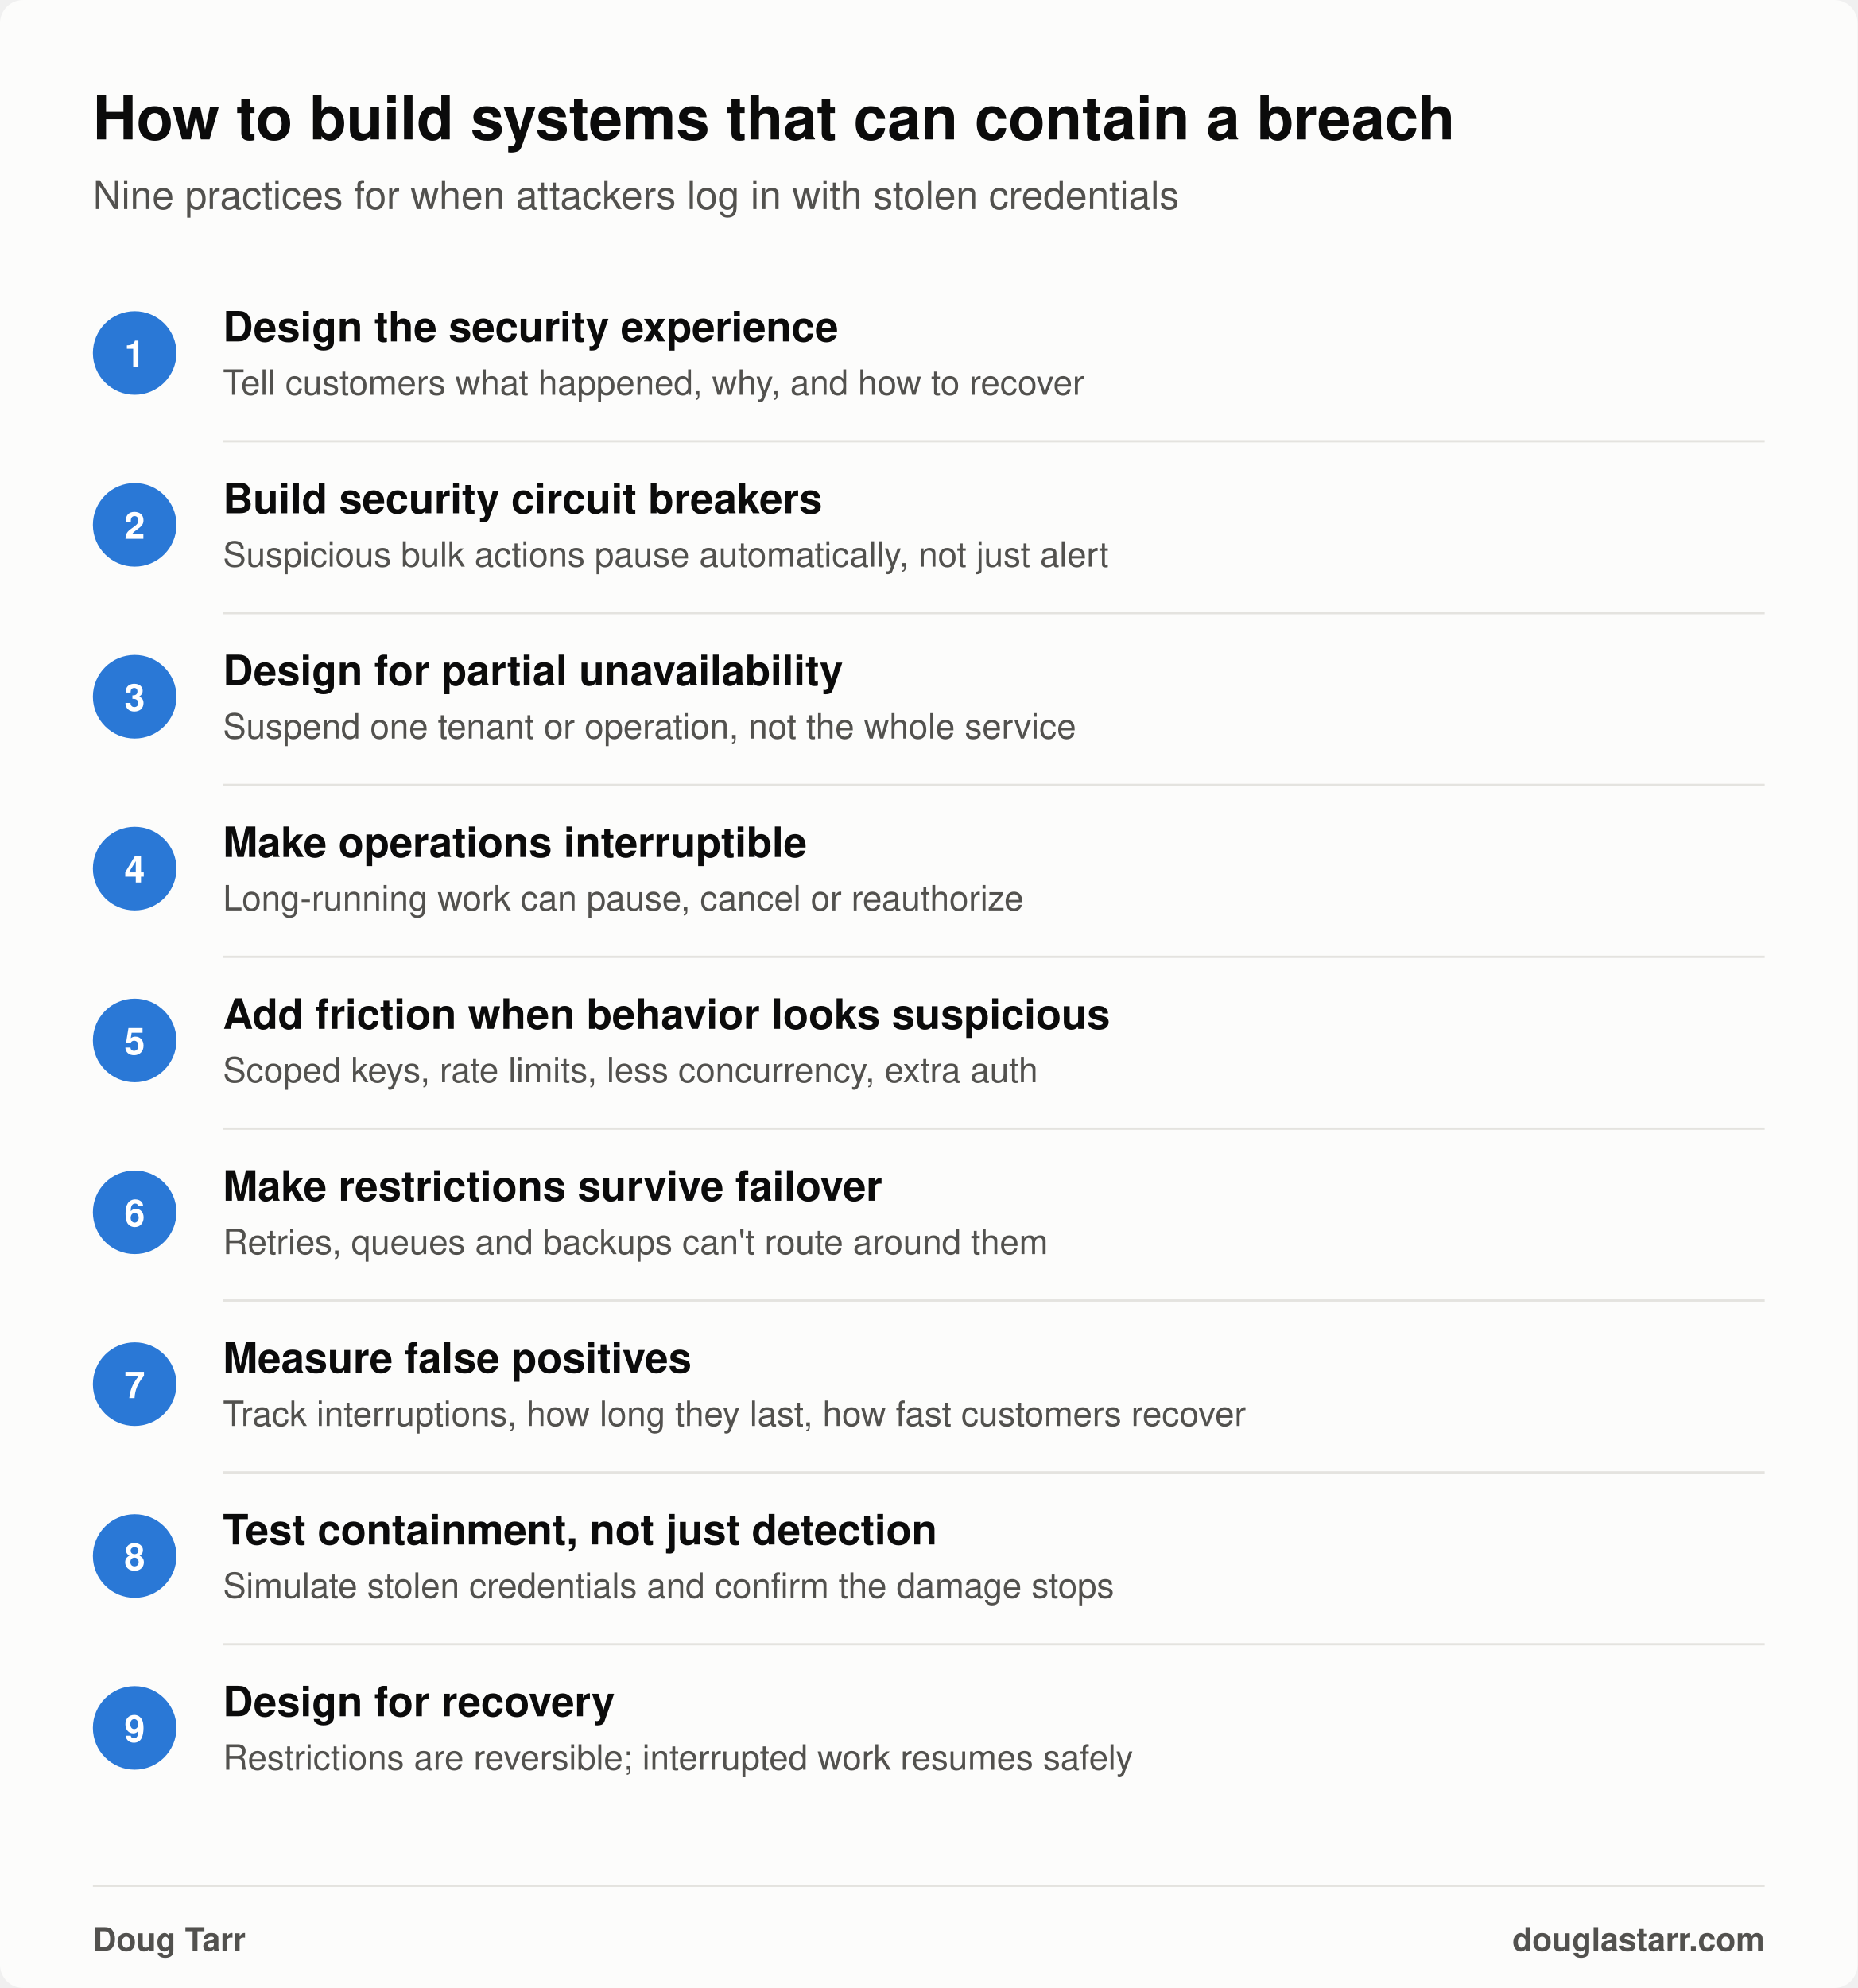
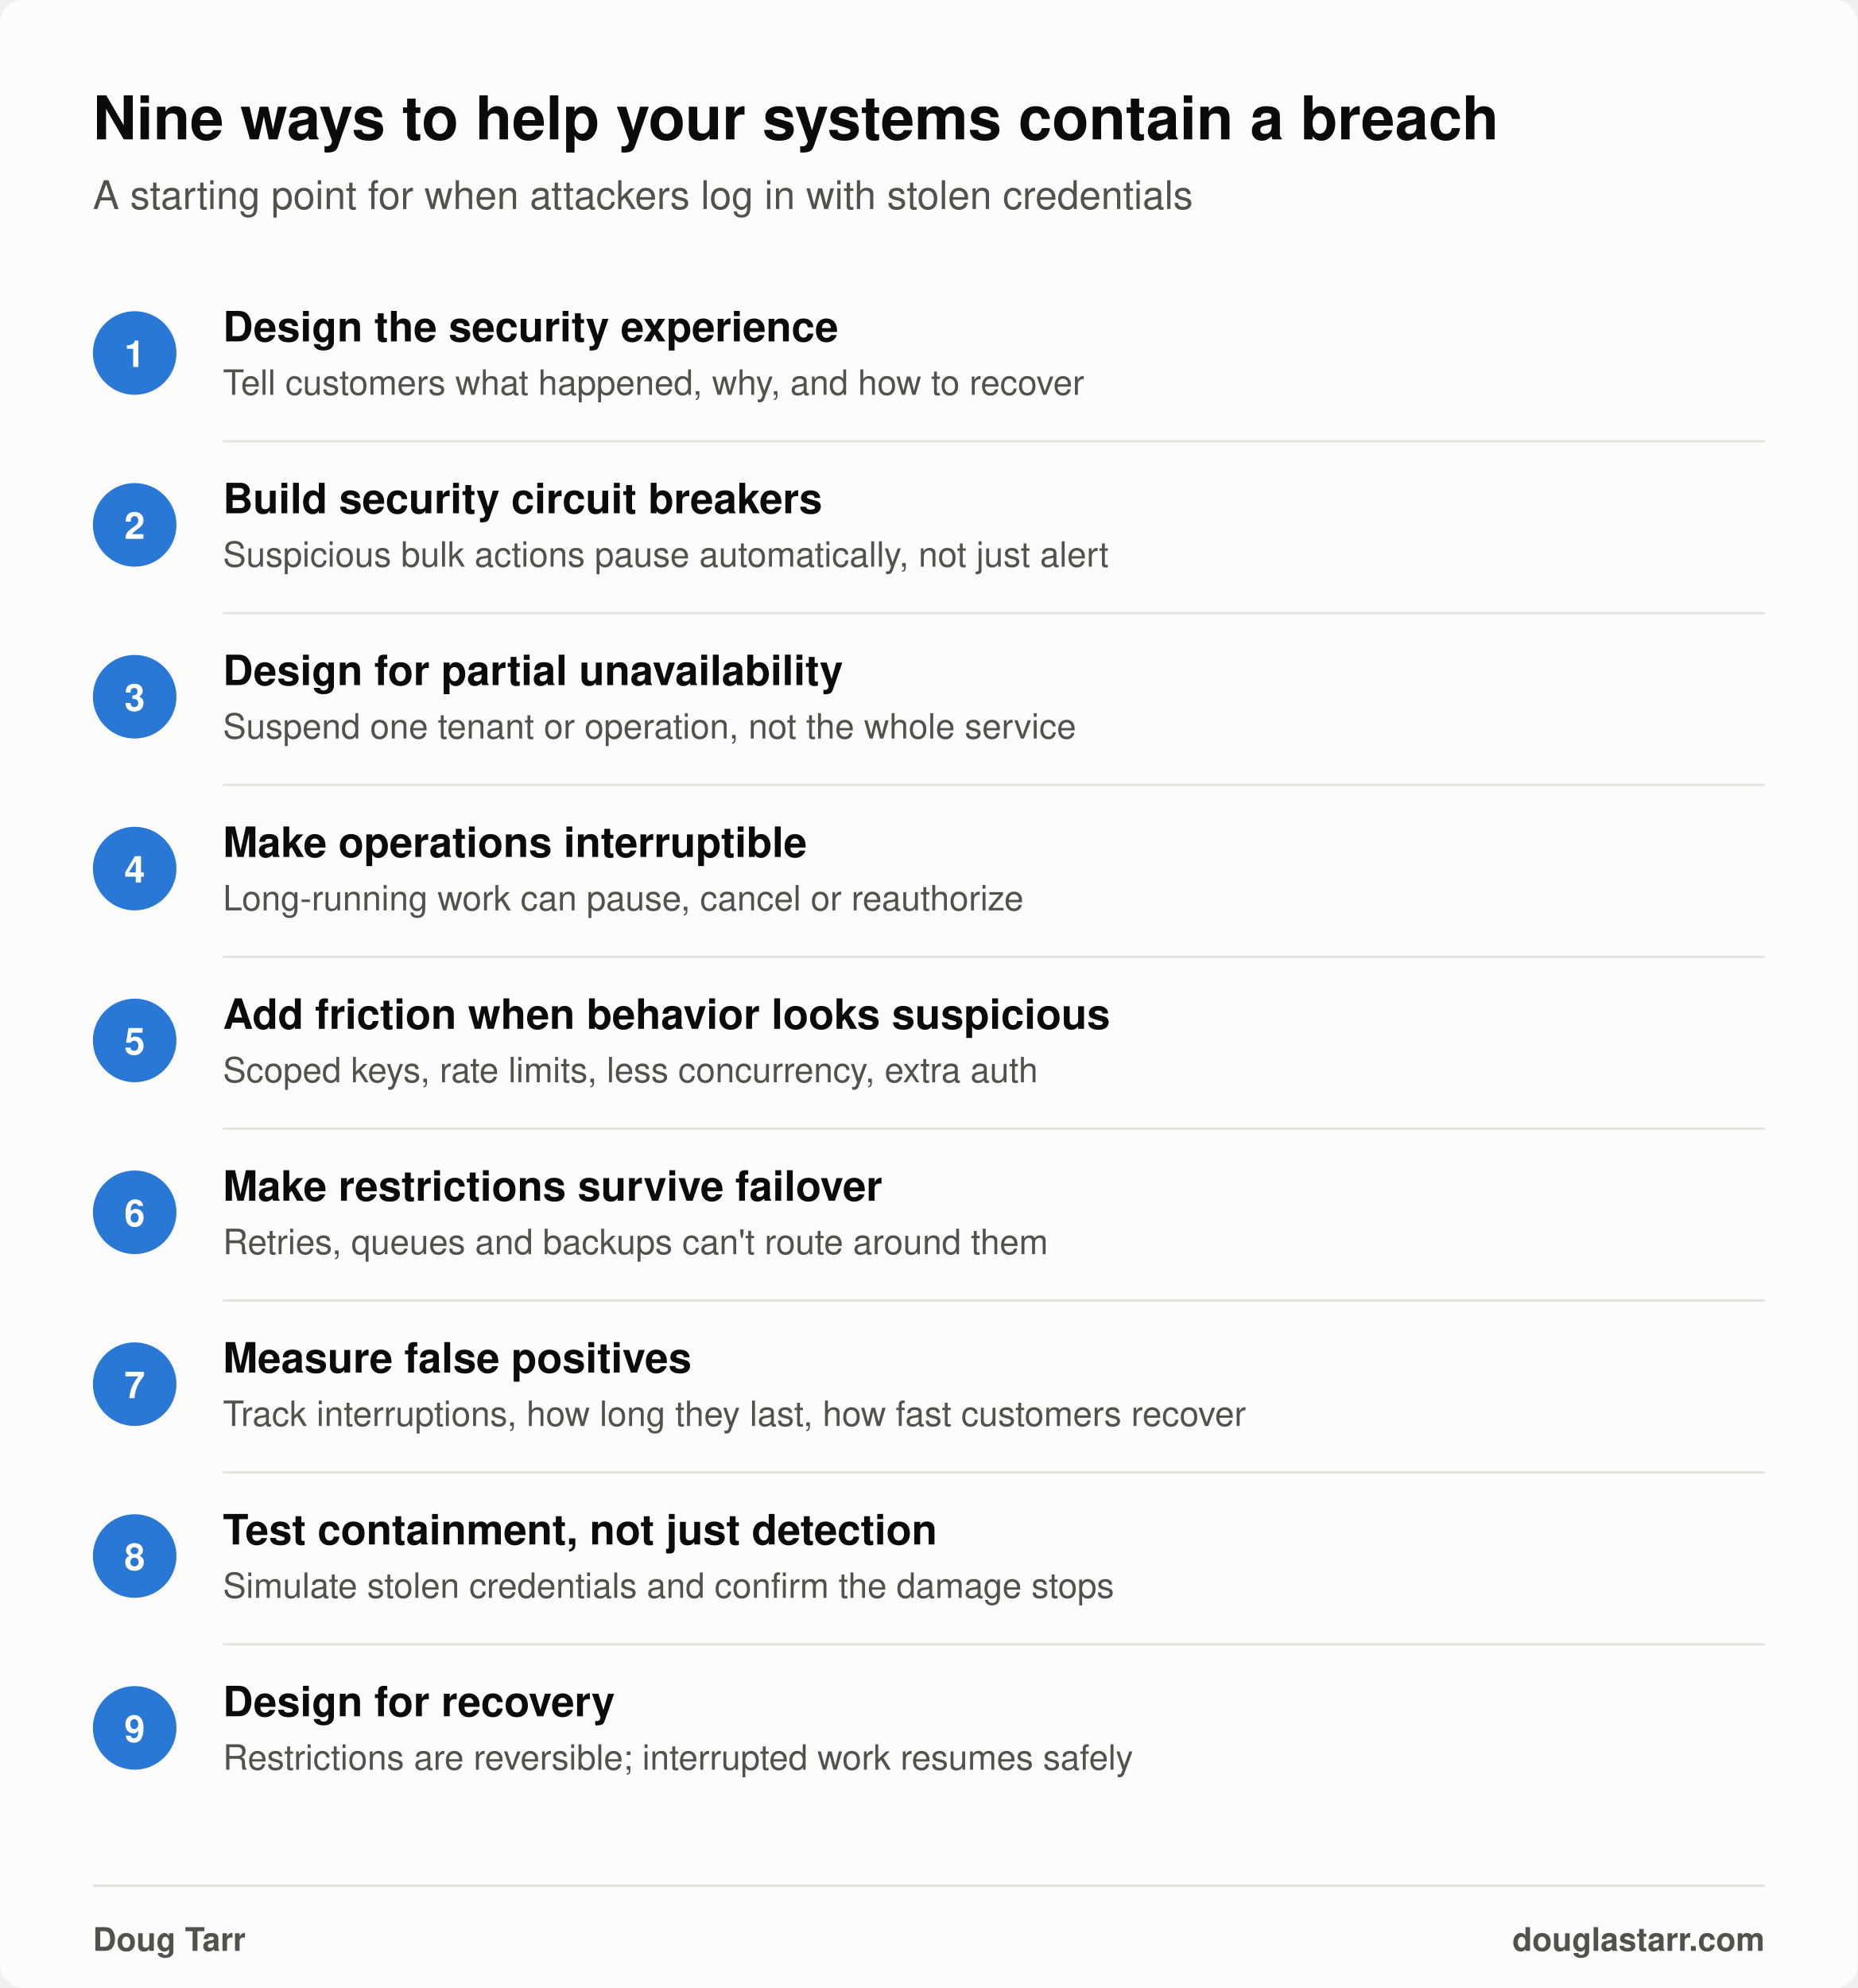
<svg xmlns="http://www.w3.org/2000/svg" viewBox="0 0 800 856" width="800" height="856" role="img" aria-labelledby="t d">
  <style>
.bg{fill:#fcfcfb} .num{fill:#2a78d6} .numt{fill:#ffffff;font:700 16px -apple-system, "Segoe UI", Helvetica, Arial, sans-serif}
.t1{fill:#0b0b0b;font:700 26px -apple-system, "Segoe UI", Helvetica, Arial, sans-serif} .sub{fill:#52514e;font:17px -apple-system, "Segoe UI", Helvetica, Arial, sans-serif} .h{fill:#0b0b0b;font:600 18px -apple-system, "Segoe UI", Helvetica, Arial, sans-serif} .d{fill:#52514e;font:15px -apple-system, "Segoe UI", Helvetica, Arial, sans-serif}
.foot{fill:#52514e;font:600 14px -apple-system, "Segoe UI", Helvetica, Arial, sans-serif} .rule{stroke:#e4e3df;stroke-width:1}
@media (prefers-color-scheme: dark){ .bg{fill:#1a1a19} .num{fill:#3987e5} .t1,.h{fill:#f0efec} .d,.sub,.foot{fill:#c3c2b7} .rule{stroke:#33332f} }
</style>
  <rect class="bg" width="800" height="856" rx="10" />
-   <text class="t1" x="40" y="60">How to build systems that can contain a breach</text>
-   <text class="sub" x="40" y="90">Nine practices for when attackers log in with stolen credentials</text>
+   <text class="t1" x="40" y="60">Nine ways to help your systems contain a breach</text>
+   <text class="sub" x="40" y="90">A starting point for when attackers log in with stolen credentials</text>
  <circle class="num" cx="58" cy="152" r="18" />
  <text class="numt" x="58" y="158" text-anchor="middle">1</text>
  <text class="h" x="96" y="147">Design the security experience</text>
  <text class="d" x="96" y="170">Tell customers what happened, why, and how to recover</text>
  <line class="rule" x1="96" x2="760" y1="190" y2="190" />
  <circle class="num" cx="58" cy="226" r="18" />
  <text class="numt" x="58" y="232" text-anchor="middle">2</text>
  <text class="h" x="96" y="221">Build security circuit breakers</text>
  <text class="d" x="96" y="244">Suspicious bulk actions pause automatically, not just alert</text>
  <line class="rule" x1="96" x2="760" y1="264" y2="264" />
  <circle class="num" cx="58" cy="300" r="18" />
  <text class="numt" x="58" y="306" text-anchor="middle">3</text>
  <text class="h" x="96" y="295">Design for partial unavailability</text>
  <text class="d" x="96" y="318">Suspend one tenant or operation, not the whole service</text>
  <line class="rule" x1="96" x2="760" y1="338" y2="338" />
  <circle class="num" cx="58" cy="374" r="18" />
  <text class="numt" x="58" y="380" text-anchor="middle">4</text>
  <text class="h" x="96" y="369">Make operations interruptible</text>
  <text class="d" x="96" y="392">Long-running work can pause, cancel or reauthorize</text>
  <line class="rule" x1="96" x2="760" y1="412" y2="412" />
  <circle class="num" cx="58" cy="448" r="18" />
  <text class="numt" x="58" y="454" text-anchor="middle">5</text>
  <text class="h" x="96" y="443">Add friction when behavior looks suspicious</text>
  <text class="d" x="96" y="466">Scoped keys, rate limits, less concurrency, extra auth</text>
  <line class="rule" x1="96" x2="760" y1="486" y2="486" />
  <circle class="num" cx="58" cy="522" r="18" />
  <text class="numt" x="58" y="528" text-anchor="middle">6</text>
  <text class="h" x="96" y="517">Make restrictions survive failover</text>
  <text class="d" x="96" y="540">Retries, queues and backups can't route around them</text>
  <line class="rule" x1="96" x2="760" y1="560" y2="560" />
  <circle class="num" cx="58" cy="596" r="18" />
  <text class="numt" x="58" y="602" text-anchor="middle">7</text>
  <text class="h" x="96" y="591">Measure false positives</text>
  <text class="d" x="96" y="614">Track interruptions, how long they last, how fast customers recover</text>
  <line class="rule" x1="96" x2="760" y1="634" y2="634" />
  <circle class="num" cx="58" cy="670" r="18" />
  <text class="numt" x="58" y="676" text-anchor="middle">8</text>
  <text class="h" x="96" y="665">Test containment, not just detection</text>
  <text class="d" x="96" y="688">Simulate stolen credentials and confirm the damage stops</text>
  <line class="rule" x1="96" x2="760" y1="708" y2="708" />
  <circle class="num" cx="58" cy="744" r="18" />
  <text class="numt" x="58" y="750" text-anchor="middle">9</text>
  <text class="h" x="96" y="739">Design for recovery</text>
  <text class="d" x="96" y="762">Restrictions are reversible; interrupted work resumes safely</text>
  <line class="rule" x1="40" x2="760" y1="812" y2="812" />
  <text class="foot" x="40" y="840">Doug Tarr</text>
  <text class="foot" x="760" y="840" text-anchor="end">douglastarr.com</text>
</svg>
